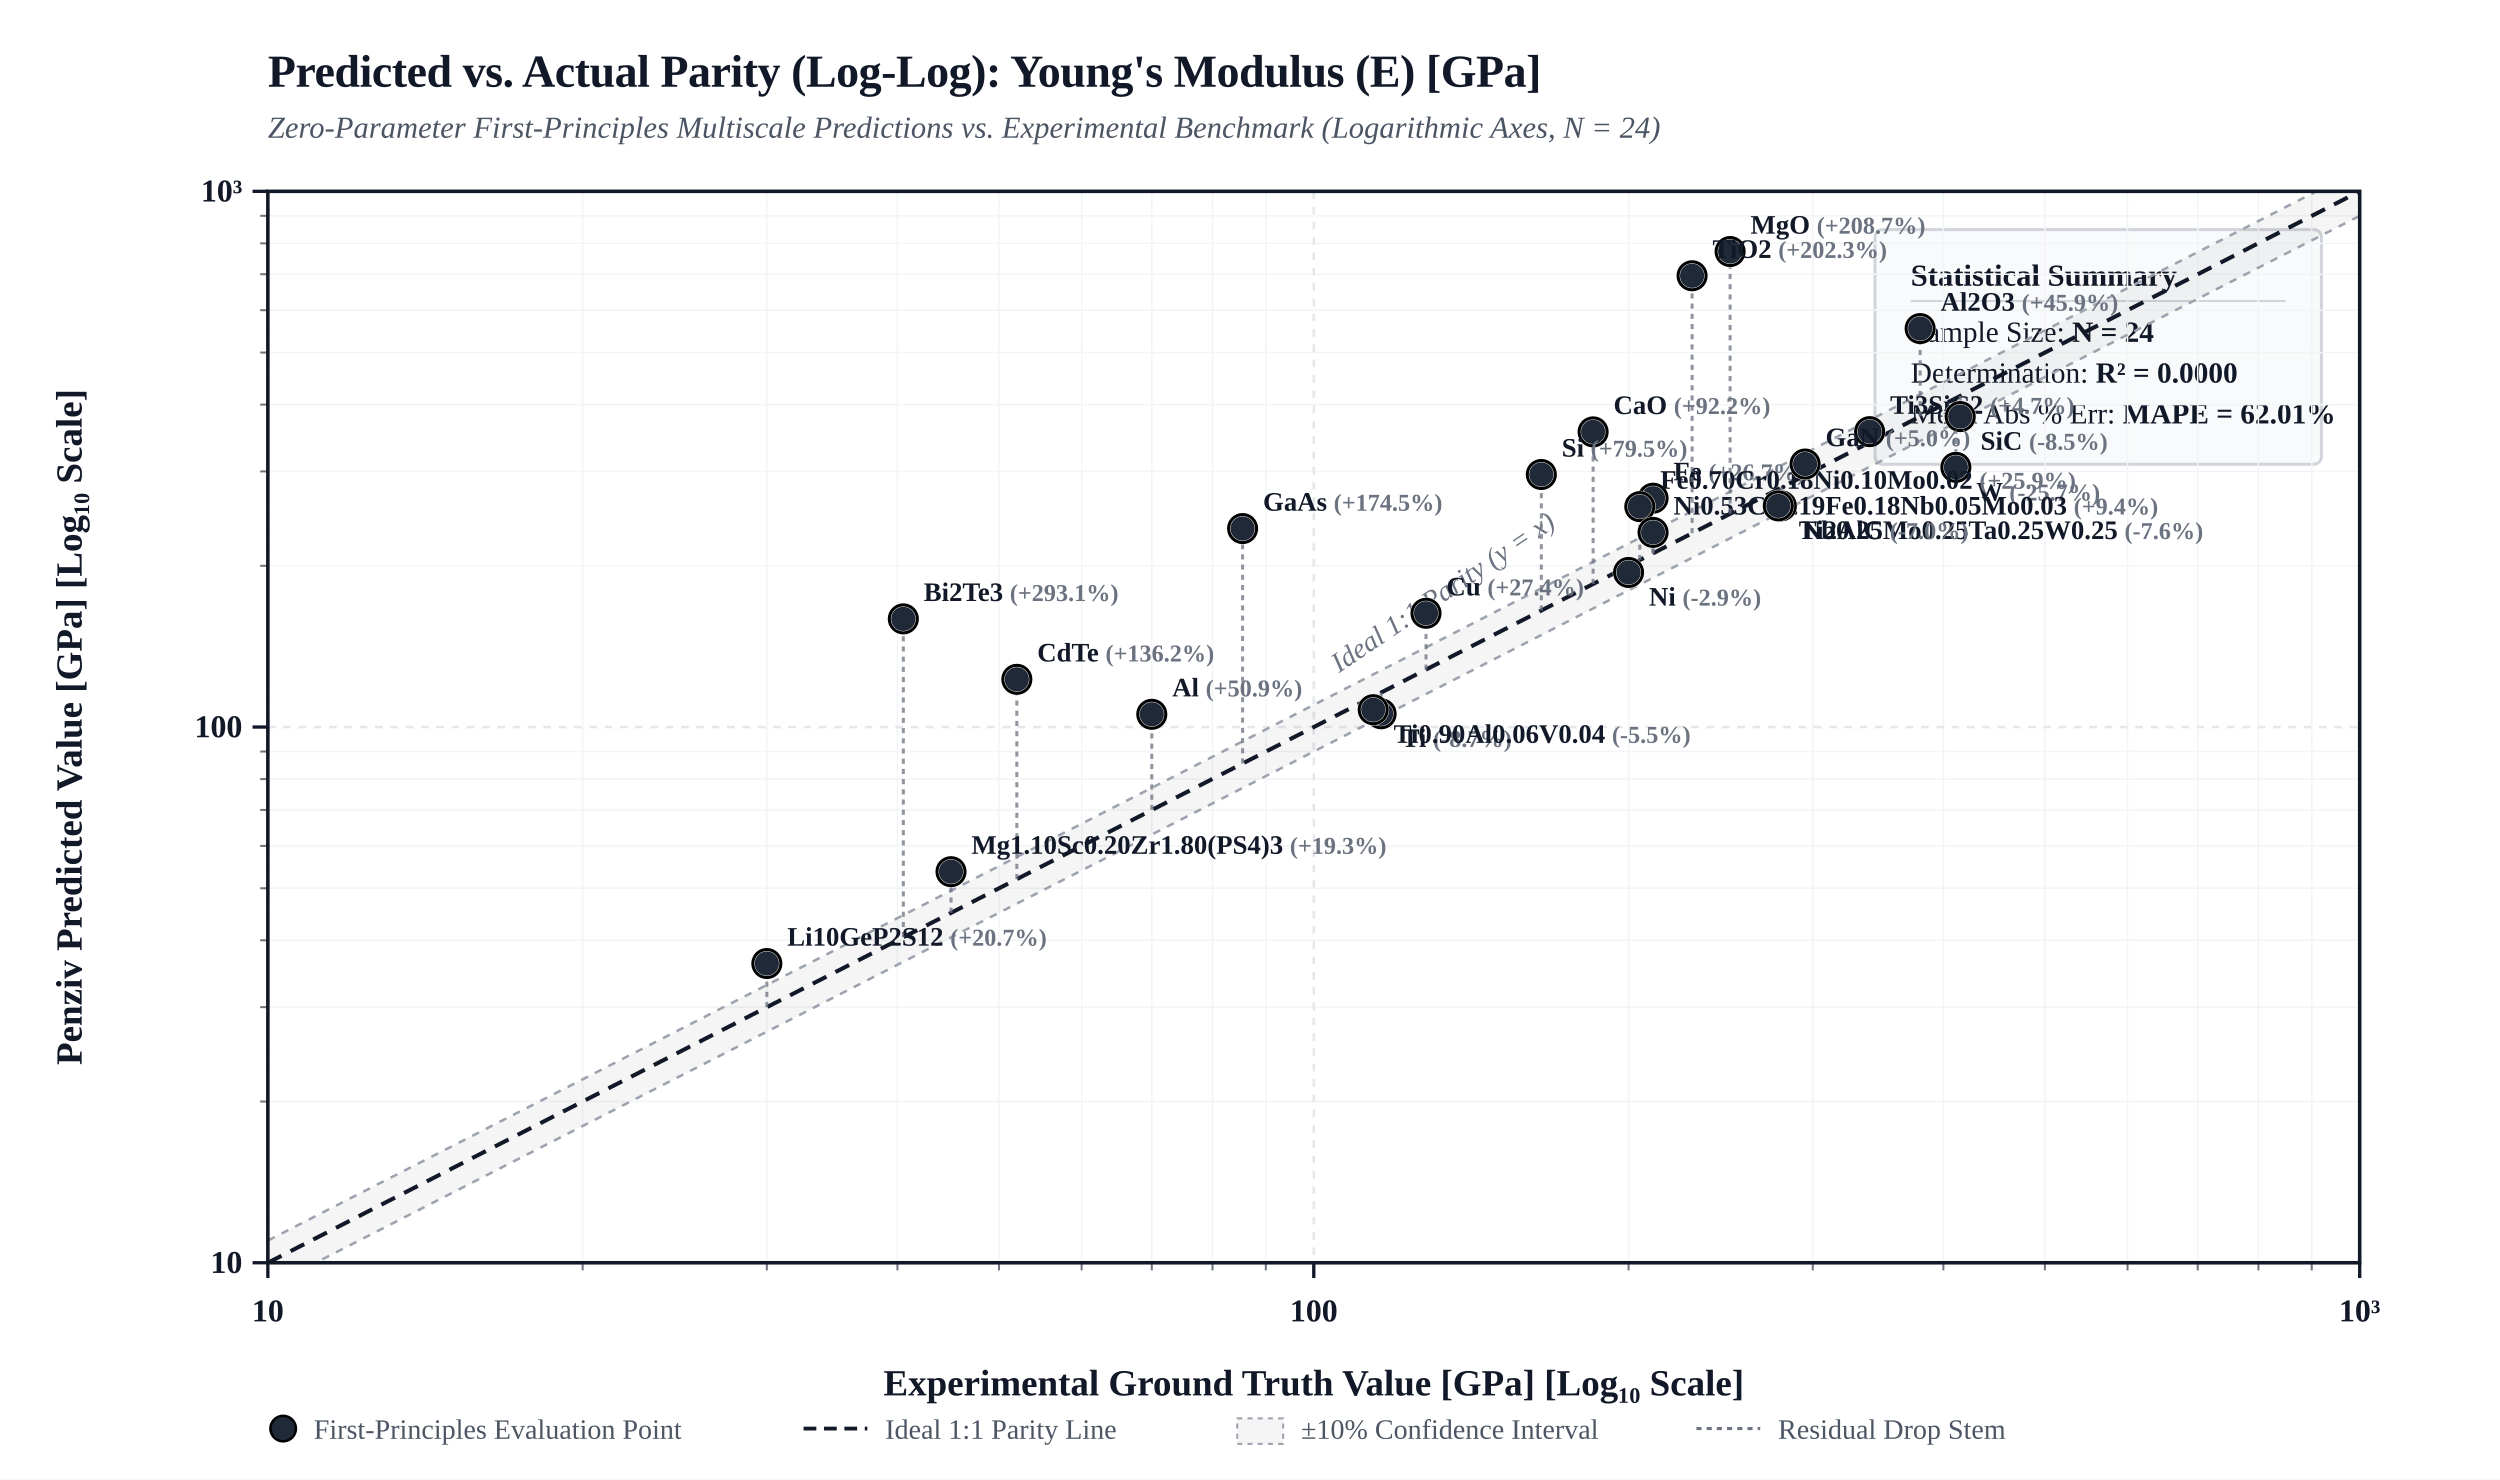
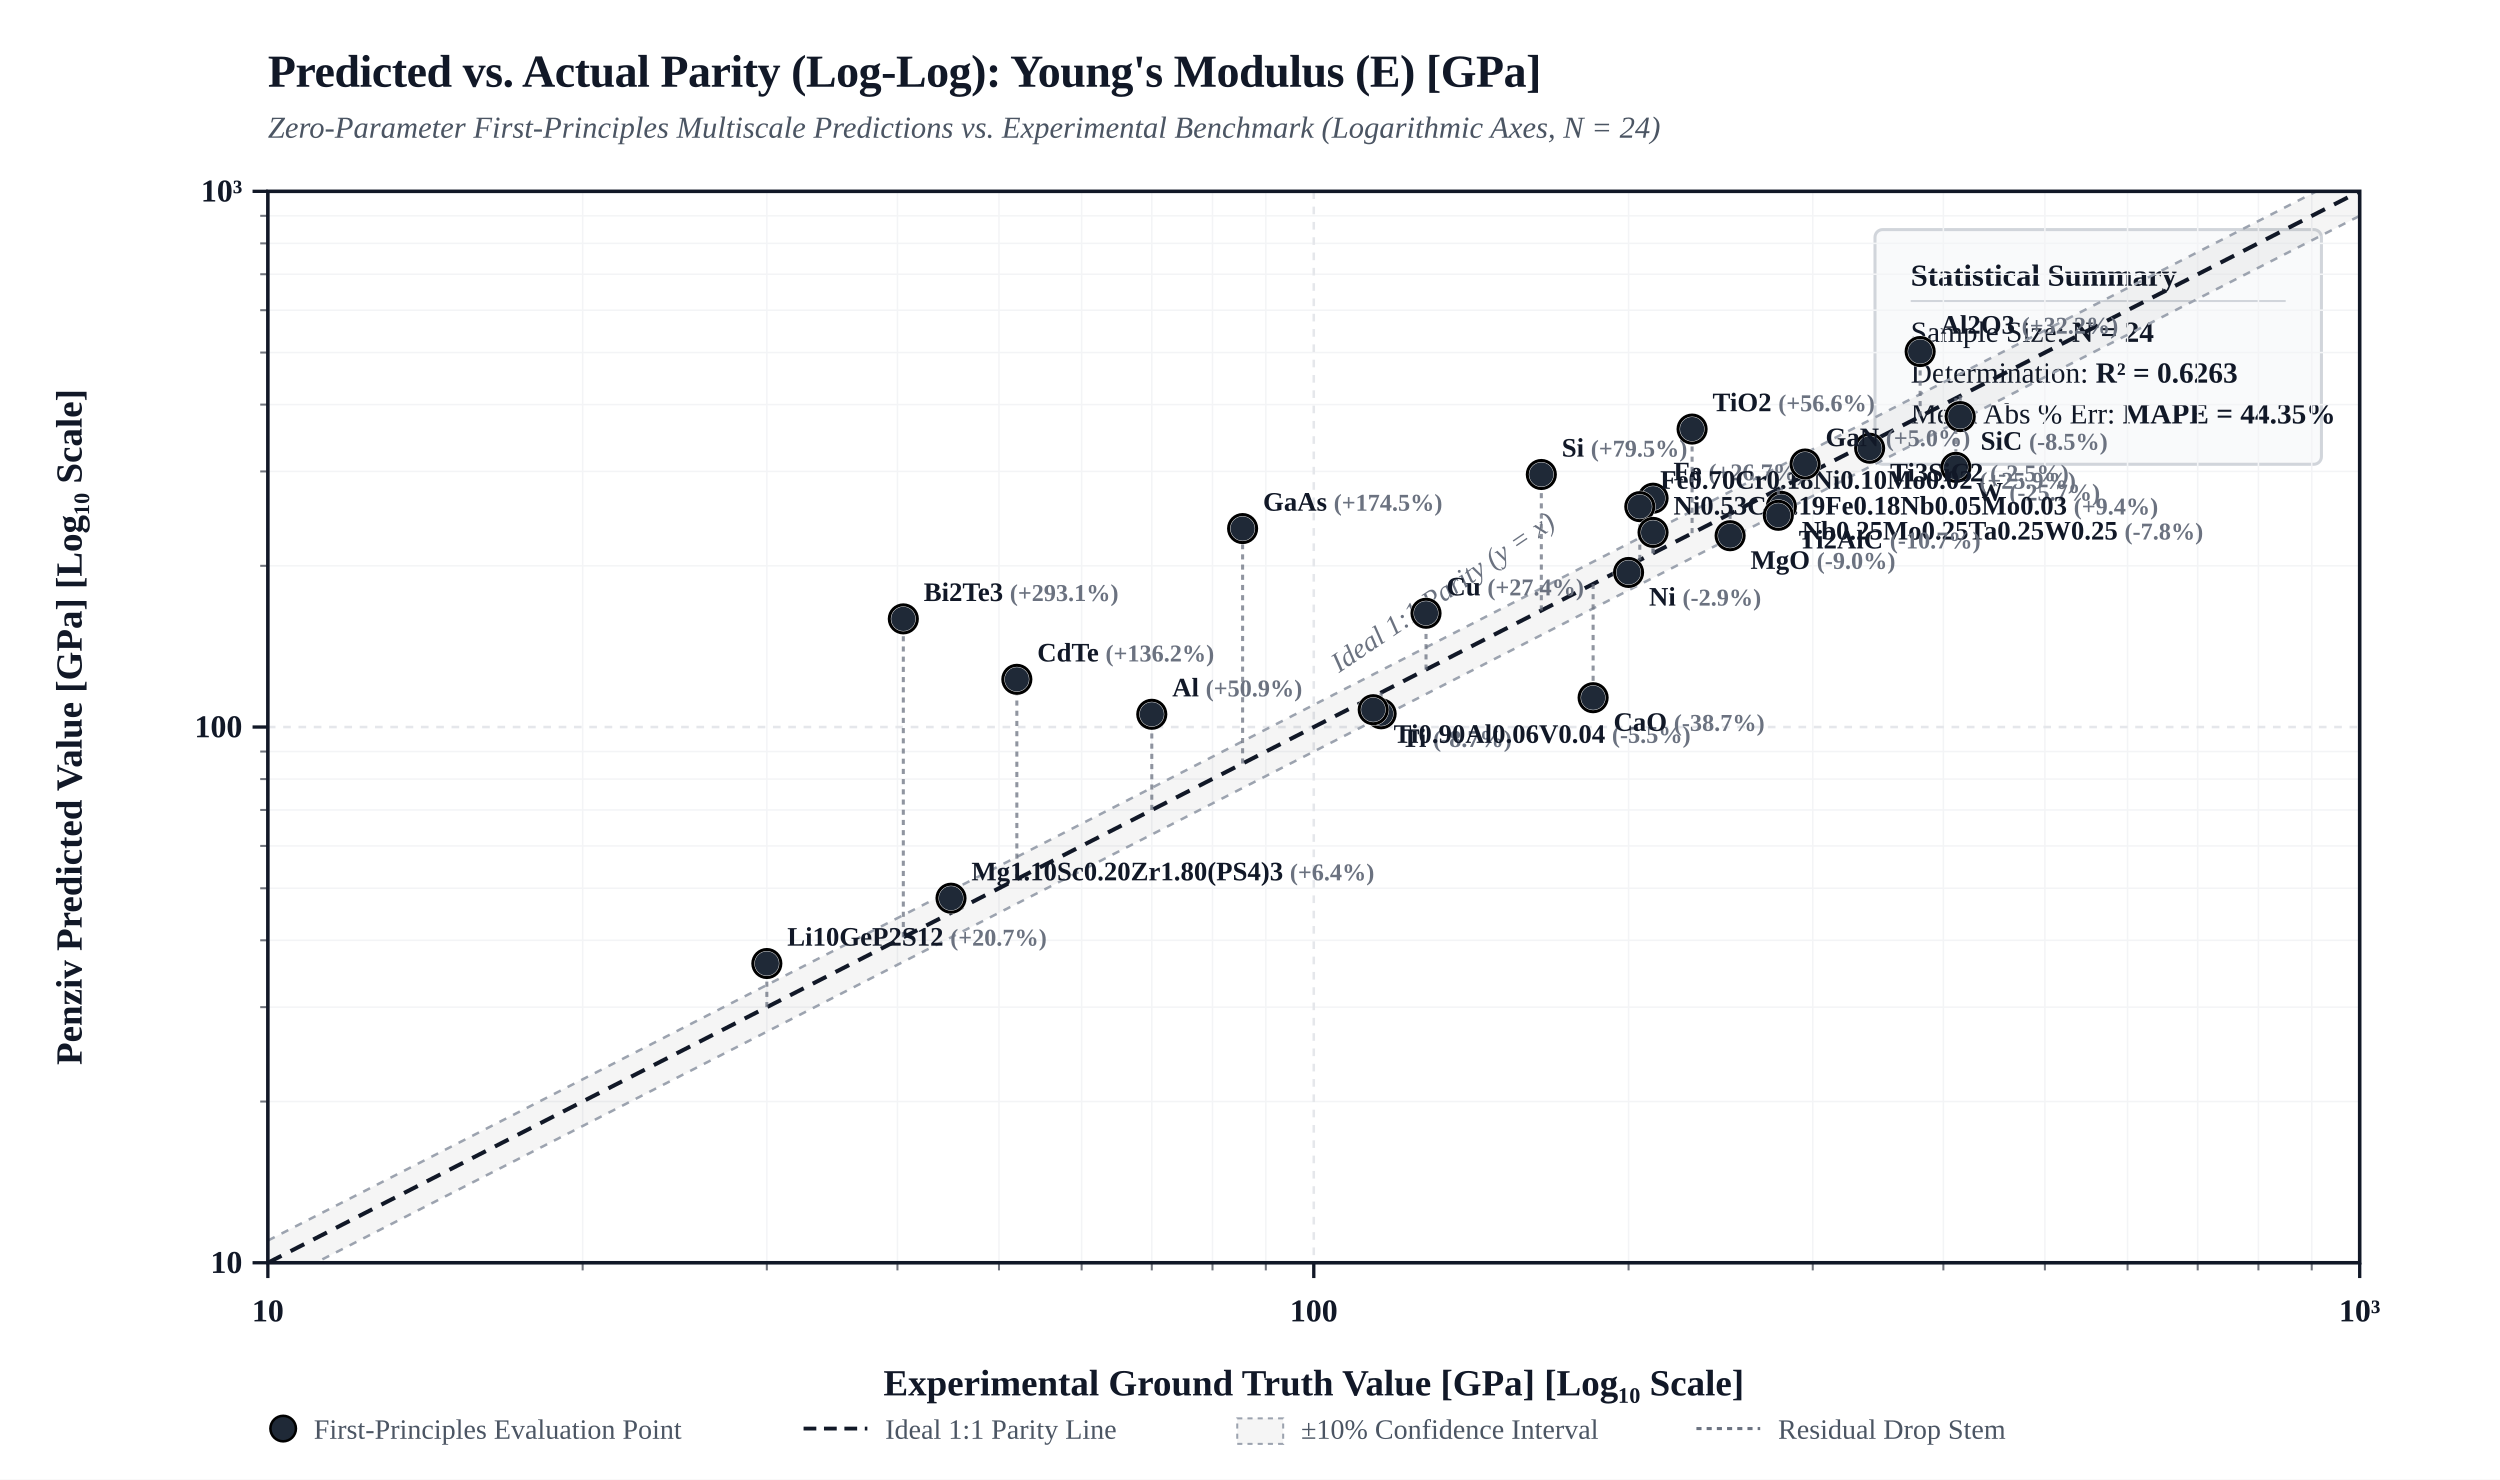
<svg xmlns="http://www.w3.org/2000/svg" viewBox="0 0 980 580" width="100%" height="auto" style="background-color: #FFFFFF; border: 1px solid #E5E7EB; border-radius: 4px; font-family: 'Times New Roman', Times, 'DejaVu Serif', 'TeX Gyre Termes', Georgia, serif;">
  <defs>
    <clipPath id="plotClip">
      <rect x="105" y="75" width="820" height="420" />
    </clipPath>
  </defs>
  <rect x="0" y="0" width="980" height="580" fill="#FFFFFF" />
  <text x="105" y="34" fill="#111827" font-size="18" font-weight="bold" letter-spacing="-0.01em">Predicted vs. Actual Parity (Log-Log): Young's Modulus (E) [GPa]</text>
  <text x="105" y="54" fill="#4B5563" font-size="12" font-style="italic">Zero-Parameter First-Principles Multiscale Predictions vs. Experimental Benchmark (Logarithmic Axes, N = 24)</text>
  <g transform="translate(735, 90)">
    <rect width="175" height="92" rx="3" fill="#F9FAFB" stroke="#D1D5DB" stroke-width="1.2" />
    <text x="14" y="22" fill="#111827" font-size="12" font-weight="bold">Statistical Summary</text>
    <line x1="14" y1="28" x2="161" y2="28" stroke="#D1D5DB" stroke-width="0.8" />
    <text x="14" y="44" fill="#111827" font-size="11.5">Sample Size: <tspan font-weight="bold">N = 24</tspan>
    </text>
-     <text x="14" y="60" fill="#111827" font-size="11.5">Determination: <tspan font-weight="bold">R² = 0.0000</tspan>
+     <text x="14" y="60" fill="#111827" font-size="11.5">Determination: <tspan font-weight="bold">R² = 0.6263</tspan>
    </text>
-     <text x="14" y="76" fill="#111827" font-size="11.5">Mean Abs % Err: <tspan font-weight="bold">MAPE = 62.01%</tspan>
+     <text x="14" y="76" fill="#111827" font-size="11.5">Mean Abs % Err: <tspan font-weight="bold">MAPE = 44.35%</tspan>
    </text>
  </g>
  <line x1="228.4" y1="75" x2="228.4" y2="495" stroke="#F3F4F6" stroke-width="0.6" />
  <line x1="105" y1="431.8" x2="925" y2="431.8" stroke="#F3F4F6" stroke-width="0.6" />
  <line x1="102" y1="431.8" x2="105" y2="431.8" stroke="#111827" stroke-width="0.8" opacity="0.6" />
  <line x1="228.4" y1="495" x2="228.4" y2="498" stroke="#111827" stroke-width="0.8" opacity="0.6" />
  <line x1="300.6" y1="75" x2="300.6" y2="495" stroke="#F3F4F6" stroke-width="0.6" />
  <line x1="105" y1="394.8" x2="925" y2="394.8" stroke="#F3F4F6" stroke-width="0.6" />
  <line x1="102" y1="394.8" x2="105" y2="394.8" stroke="#111827" stroke-width="0.8" opacity="0.6" />
  <line x1="300.6" y1="495" x2="300.6" y2="498" stroke="#111827" stroke-width="0.8" opacity="0.6" />
  <line x1="351.8" y1="75" x2="351.8" y2="495" stroke="#F3F4F6" stroke-width="0.6" />
  <line x1="105" y1="368.6" x2="925" y2="368.6" stroke="#F3F4F6" stroke-width="0.6" />
  <line x1="102" y1="368.6" x2="105" y2="368.6" stroke="#111827" stroke-width="0.8" opacity="0.6" />
  <line x1="351.8" y1="495" x2="351.8" y2="498" stroke="#111827" stroke-width="0.8" opacity="0.6" />
  <line x1="391.6" y1="75" x2="391.6" y2="495" stroke="#F3F4F6" stroke-width="0.6" />
  <line x1="105" y1="348.2" x2="925" y2="348.2" stroke="#F3F4F6" stroke-width="0.6" />
  <line x1="102" y1="348.2" x2="105" y2="348.2" stroke="#111827" stroke-width="0.8" opacity="0.6" />
  <line x1="391.6" y1="495" x2="391.6" y2="498" stroke="#111827" stroke-width="0.8" opacity="0.6" />
  <line x1="424.0" y1="75" x2="424.0" y2="495" stroke="#F3F4F6" stroke-width="0.6" />
  <line x1="105" y1="331.6" x2="925" y2="331.6" stroke="#F3F4F6" stroke-width="0.6" />
  <line x1="102" y1="331.6" x2="105" y2="331.6" stroke="#111827" stroke-width="0.8" opacity="0.6" />
  <line x1="424.0" y1="495" x2="424.0" y2="498" stroke="#111827" stroke-width="0.8" opacity="0.6" />
  <line x1="451.5" y1="75" x2="451.5" y2="495" stroke="#F3F4F6" stroke-width="0.6" />
  <line x1="105" y1="317.5" x2="925" y2="317.5" stroke="#F3F4F6" stroke-width="0.6" />
  <line x1="102" y1="317.5" x2="105" y2="317.5" stroke="#111827" stroke-width="0.8" opacity="0.6" />
  <line x1="451.5" y1="495" x2="451.5" y2="498" stroke="#111827" stroke-width="0.8" opacity="0.6" />
  <line x1="475.3" y1="75" x2="475.3" y2="495" stroke="#F3F4F6" stroke-width="0.6" />
  <line x1="105" y1="305.4" x2="925" y2="305.4" stroke="#F3F4F6" stroke-width="0.6" />
  <line x1="102" y1="305.4" x2="105" y2="305.4" stroke="#111827" stroke-width="0.8" opacity="0.6" />
  <line x1="475.3" y1="495" x2="475.3" y2="498" stroke="#111827" stroke-width="0.8" opacity="0.6" />
  <line x1="496.2" y1="75" x2="496.2" y2="495" stroke="#F3F4F6" stroke-width="0.6" />
  <line x1="105" y1="294.6" x2="925" y2="294.6" stroke="#F3F4F6" stroke-width="0.6" />
  <line x1="102" y1="294.6" x2="105" y2="294.6" stroke="#111827" stroke-width="0.8" opacity="0.6" />
  <line x1="496.2" y1="495" x2="496.2" y2="498" stroke="#111827" stroke-width="0.8" opacity="0.6" />
  <line x1="638.4" y1="75" x2="638.4" y2="495" stroke="#F3F4F6" stroke-width="0.6" />
  <line x1="105" y1="221.8" x2="925" y2="221.8" stroke="#F3F4F6" stroke-width="0.6" />
  <line x1="102" y1="221.8" x2="105" y2="221.8" stroke="#111827" stroke-width="0.8" opacity="0.6" />
  <line x1="638.4" y1="495" x2="638.4" y2="498" stroke="#111827" stroke-width="0.8" opacity="0.6" />
  <line x1="710.6" y1="75" x2="710.6" y2="495" stroke="#F3F4F6" stroke-width="0.6" />
  <line x1="105" y1="184.8" x2="925" y2="184.8" stroke="#F3F4F6" stroke-width="0.6" />
  <line x1="102" y1="184.8" x2="105" y2="184.8" stroke="#111827" stroke-width="0.8" opacity="0.6" />
  <line x1="710.6" y1="495" x2="710.6" y2="498" stroke="#111827" stroke-width="0.8" opacity="0.6" />
  <line x1="761.8" y1="75" x2="761.8" y2="495" stroke="#F3F4F6" stroke-width="0.6" />
  <line x1="105" y1="158.6" x2="925" y2="158.6" stroke="#F3F4F6" stroke-width="0.6" />
  <line x1="102" y1="158.6" x2="105" y2="158.6" stroke="#111827" stroke-width="0.8" opacity="0.6" />
  <line x1="761.8" y1="495" x2="761.8" y2="498" stroke="#111827" stroke-width="0.8" opacity="0.6" />
  <line x1="801.6" y1="75" x2="801.6" y2="495" stroke="#F3F4F6" stroke-width="0.6" />
  <line x1="105" y1="138.2" x2="925" y2="138.2" stroke="#F3F4F6" stroke-width="0.6" />
  <line x1="102" y1="138.2" x2="105" y2="138.2" stroke="#111827" stroke-width="0.8" opacity="0.6" />
  <line x1="801.6" y1="495" x2="801.6" y2="498" stroke="#111827" stroke-width="0.8" opacity="0.6" />
  <line x1="834.0" y1="75" x2="834.0" y2="495" stroke="#F3F4F6" stroke-width="0.6" />
  <line x1="105" y1="121.6" x2="925" y2="121.6" stroke="#F3F4F6" stroke-width="0.6" />
  <line x1="102" y1="121.6" x2="105" y2="121.6" stroke="#111827" stroke-width="0.8" opacity="0.6" />
  <line x1="834.0" y1="495" x2="834.0" y2="498" stroke="#111827" stroke-width="0.8" opacity="0.6" />
  <line x1="861.5" y1="75" x2="861.5" y2="495" stroke="#F3F4F6" stroke-width="0.6" />
  <line x1="105" y1="107.5" x2="925" y2="107.5" stroke="#F3F4F6" stroke-width="0.6" />
  <line x1="102" y1="107.5" x2="105" y2="107.5" stroke="#111827" stroke-width="0.8" opacity="0.6" />
  <line x1="861.5" y1="495" x2="861.5" y2="498" stroke="#111827" stroke-width="0.8" opacity="0.6" />
  <line x1="885.3" y1="75" x2="885.3" y2="495" stroke="#F3F4F6" stroke-width="0.6" />
  <line x1="105" y1="95.4" x2="925" y2="95.4" stroke="#F3F4F6" stroke-width="0.6" />
  <line x1="102" y1="95.4" x2="105" y2="95.4" stroke="#111827" stroke-width="0.8" opacity="0.6" />
  <line x1="885.3" y1="495" x2="885.3" y2="498" stroke="#111827" stroke-width="0.8" opacity="0.6" />
  <line x1="906.2" y1="75" x2="906.2" y2="495" stroke="#F3F4F6" stroke-width="0.6" />
  <line x1="105" y1="84.6" x2="925" y2="84.6" stroke="#F3F4F6" stroke-width="0.6" />
  <line x1="102" y1="84.6" x2="105" y2="84.6" stroke="#111827" stroke-width="0.8" opacity="0.6" />
  <line x1="906.2" y1="495" x2="906.2" y2="498" stroke="#111827" stroke-width="0.8" opacity="0.6" />
  <line x1="105.0" y1="75" x2="105.0" y2="495" stroke="#E5E7EB" stroke-width="1.0" stroke-dasharray="3,3" />
  <line x1="105" y1="495.0" x2="925" y2="495.0" stroke="#E5E7EB" stroke-width="1.0" stroke-dasharray="3,3" />
  <line x1="99" y1="495.0" x2="105" y2="495.0" stroke="#111827" stroke-width="1.3" />
  <text x="95" y="499.0" fill="#111827" font-size="12.5" font-weight="bold" text-anchor="end">10</text>
  <line x1="105.0" y1="495" x2="105.0" y2="501" stroke="#111827" stroke-width="1.3" />
  <text x="105.0" y="518.0" fill="#111827" font-size="12.5" font-weight="bold" text-anchor="middle">10</text>
  <line x1="515.0" y1="75" x2="515.0" y2="495" stroke="#E5E7EB" stroke-width="1.0" stroke-dasharray="3,3" />
  <line x1="105" y1="285.0" x2="925" y2="285.0" stroke="#E5E7EB" stroke-width="1.0" stroke-dasharray="3,3" />
  <line x1="99" y1="285.0" x2="105" y2="285.0" stroke="#111827" stroke-width="1.3" />
  <text x="95" y="289.0" fill="#111827" font-size="12.5" font-weight="bold" text-anchor="end">100</text>
  <line x1="515.0" y1="495" x2="515.0" y2="501" stroke="#111827" stroke-width="1.3" />
  <text x="515.0" y="518.0" fill="#111827" font-size="12.5" font-weight="bold" text-anchor="middle">100</text>
  <line x1="925.0" y1="75" x2="925.0" y2="495" stroke="#E5E7EB" stroke-width="1.0" stroke-dasharray="3,3" />
  <line x1="105" y1="75.0" x2="925" y2="75.0" stroke="#E5E7EB" stroke-width="1.0" stroke-dasharray="3,3" />
  <line x1="99" y1="75.0" x2="105" y2="75.0" stroke="#111827" stroke-width="1.3" />
  <text x="95" y="79.0" fill="#111827" font-size="12.5" font-weight="bold" text-anchor="end">10³</text>
  <line x1="925.0" y1="495" x2="925.0" y2="501" stroke="#111827" stroke-width="1.3" />
  <text x="925.0" y="518.0" fill="#111827" font-size="12.5" font-weight="bold" text-anchor="middle">10³</text>
  <polygon points="105.0,486.3 925.0,66.3 925.0,84.6 105.0,504.6" fill="rgba(0, 0, 0, 0.04)" clip-path="url(#plotClip)" />
  <line x1="105.0" y1="486.3" x2="925.0" y2="66.3" stroke="#9CA3AF" stroke-width="1.0" stroke-dasharray="3,3" clip-path="url(#plotClip)" />
  <line x1="105.0" y1="504.6" x2="925.0" y2="84.6" stroke="#9CA3AF" stroke-width="1.0" stroke-dasharray="3,3" clip-path="url(#plotClip)" />
  <line x1="105.0" y1="495.0" x2="925.0" y2="75.0" stroke="#111827" stroke-width="1.6" stroke-dasharray="6,4" clip-path="url(#plotClip)" />
  <text x="535.0" y="273.0" fill="#6B7280" font-size="11" font-style="italic" transform="rotate(-34 515.0 285.0)">Ideal 1:1 Parity (y = x)</text>
  <rect x="105" y="75" width="820" height="420" fill="none" stroke="#111827" stroke-width="1.4" />
  <text x="515.0" y="547.0" fill="#111827" font-size="14.5" font-weight="bold" text-anchor="middle">Experimental Ground Truth Value [GPa] [Log₁₀ Scale]</text>
  <text x="32" y="285.0" fill="#111827" font-size="14.5" font-weight="bold" text-anchor="middle" transform="rotate(-90 32 285.0)">Penziv Predicted Value [GPa] [Log₁₀ Scale]</text>
  <line x1="559.0" y1="262.5" x2="559.0" y2="240.4" stroke="#6B7280" stroke-width="1.2" stroke-dasharray="2,2" opacity="0.75" clip-path="url(#plotClip)" />
  <circle cx="559.0" cy="240.4" r="5.5" fill="#1F2937" stroke="#FFFFFF" stroke-width="1.5" />
  <circle cx="559.0" cy="240.4" r="5.5" fill="none" stroke="#000000" stroke-width="1.2" />
  <text x="567.0" y="233.4" fill="#111827" font-size="10.5" font-weight="600" text-anchor="start">Cu <tspan fill="#6B7280" font-size="9.5">(+27.4%)</tspan>
  </text>
  <line x1="451.5" y1="317.5" x2="451.5" y2="280.0" stroke="#6B7280" stroke-width="1.2" stroke-dasharray="2,2" opacity="0.75" clip-path="url(#plotClip)" />
  <circle cx="451.5" cy="280.0" r="5.5" fill="#1F2937" stroke="#FFFFFF" stroke-width="1.5" />
  <circle cx="451.5" cy="280.0" r="5.5" fill="none" stroke="#000000" stroke-width="1.2" />
  <text x="459.5" y="273.0" fill="#111827" font-size="10.5" font-weight="600" text-anchor="start">Al <tspan fill="#6B7280" font-size="9.5">(+50.9%)</tspan>
  </text>
  <line x1="638.4" y1="221.8" x2="638.4" y2="224.4" stroke="#6B7280" stroke-width="1.2" stroke-dasharray="2,2" opacity="0.75" clip-path="url(#plotClip)" />
  <circle cx="638.4" cy="224.4" r="5.5" fill="#1F2937" stroke="#FFFFFF" stroke-width="1.5" />
  <circle cx="638.4" cy="224.4" r="5.5" fill="none" stroke="#000000" stroke-width="1.2" />
  <text x="646.4" y="237.4" fill="#111827" font-size="10.5" font-weight="600" text-anchor="start">Ni <tspan fill="#6B7280" font-size="9.5">(-2.9%)</tspan>
  </text>
  <line x1="541.4" y1="271.5" x2="541.4" y2="279.8" stroke="#6B7280" stroke-width="1.2" stroke-dasharray="2,2" opacity="0.75" clip-path="url(#plotClip)" />
  <circle cx="541.4" cy="279.8" r="5.5" fill="#1F2937" stroke="#FFFFFF" stroke-width="1.5" />
  <circle cx="541.4" cy="279.8" r="5.5" fill="none" stroke="#000000" stroke-width="1.2" />
  <text x="549.4" y="292.8" fill="#111827" font-size="10.5" font-weight="600" text-anchor="start">Ti <tspan fill="#6B7280" font-size="9.5">(-8.7%)</tspan>
  </text>
  <line x1="766.7" y1="156.1" x2="766.7" y2="183.2" stroke="#6B7280" stroke-width="1.2" stroke-dasharray="2,2" opacity="0.75" clip-path="url(#plotClip)" />
  <circle cx="766.7" cy="183.2" r="5.5" fill="#1F2937" stroke="#FFFFFF" stroke-width="1.5" />
  <circle cx="766.7" cy="183.2" r="5.5" fill="none" stroke="#000000" stroke-width="1.2" />
  <text x="774.7" y="196.2" fill="#111827" font-size="10.5" font-weight="600" text-anchor="start">W <tspan fill="#6B7280" font-size="9.5">(-25.7%)</tspan>
  </text>
  <line x1="648.0" y1="216.9" x2="648.0" y2="195.3" stroke="#6B7280" stroke-width="1.2" stroke-dasharray="2,2" opacity="0.75" clip-path="url(#plotClip)" />
  <circle cx="648.0" cy="195.3" r="5.5" fill="#1F2937" stroke="#FFFFFF" stroke-width="1.5" />
  <circle cx="648.0" cy="195.3" r="5.5" fill="none" stroke="#000000" stroke-width="1.2" />
  <text x="656.0" y="188.3" fill="#111827" font-size="10.5" font-weight="600" text-anchor="start">Fe <tspan fill="#6B7280" font-size="9.5">(+26.7%)</tspan>
  </text>
  <line x1="642.8" y1="219.5" x2="642.8" y2="198.6" stroke="#6B7280" stroke-width="1.2" stroke-dasharray="2,2" opacity="0.75" clip-path="url(#plotClip)" />
  <circle cx="642.8" cy="198.6" r="5.5" fill="#1F2937" stroke="#FFFFFF" stroke-width="1.5" />
  <circle cx="642.8" cy="198.6" r="5.5" fill="none" stroke="#000000" stroke-width="1.2" />
  <text x="650.8" y="191.6" fill="#111827" font-size="10.5" font-weight="600" text-anchor="start">Fe0.70Cr0.18Ni0.10Mo0.02 <tspan fill="#6B7280" font-size="9.5">(+25.9%)</tspan>
  </text>
  <line x1="648.0" y1="216.9" x2="648.0" y2="208.7" stroke="#6B7280" stroke-width="1.2" stroke-dasharray="2,2" opacity="0.75" clip-path="url(#plotClip)" />
  <circle cx="648.0" cy="208.7" r="5.5" fill="#1F2937" stroke="#FFFFFF" stroke-width="1.5" />
  <circle cx="648.0" cy="208.7" r="5.5" fill="none" stroke="#000000" stroke-width="1.2" />
  <text x="656.0" y="201.7" fill="#111827" font-size="10.5" font-weight="600" text-anchor="start">Ni0.53Cr0.19Fe0.18Nb0.05Mo0.03 <tspan fill="#6B7280" font-size="9.5">(+9.4%)</tspan>
  </text>
  <line x1="538.3" y1="273.0" x2="538.3" y2="278.2" stroke="#6B7280" stroke-width="1.2" stroke-dasharray="2,2" opacity="0.75" clip-path="url(#plotClip)" />
  <circle cx="538.3" cy="278.2" r="5.5" fill="#1F2937" stroke="#FFFFFF" stroke-width="1.5" />
  <circle cx="538.3" cy="278.2" r="5.5" fill="none" stroke="#000000" stroke-width="1.2" />
  <text x="546.3" y="291.2" fill="#111827" font-size="10.5" font-weight="600" text-anchor="start">Ti0.90Al0.06V0.04 <tspan fill="#6B7280" font-size="9.5">(-5.5%)</tspan>
  </text>
-   <line x1="698.3" y1="191.1" x2="698.3" y2="198.3" stroke="#6B7280" stroke-width="1.2" stroke-dasharray="2,2" opacity="0.75" clip-path="url(#plotClip)" />
-   <circle cx="698.3" cy="198.3" r="5.5" fill="#1F2937" stroke="#FFFFFF" stroke-width="1.5" />
-   <circle cx="698.3" cy="198.3" r="5.5" fill="none" stroke="#000000" stroke-width="1.2" />
-   <text x="706.3" y="211.3" fill="#111827" font-size="10.5" font-weight="600" text-anchor="start">Nb0.25Mo0.25Ta0.25W0.25 <tspan fill="#6B7280" font-size="9.5">(-7.6%)</tspan>
-   </text>
-   <line x1="732.9" y1="173.4" x2="732.9" y2="169.2" stroke="#6B7280" stroke-width="1.2" stroke-dasharray="2,2" opacity="0.75" clip-path="url(#plotClip)" />
-   <circle cx="732.9" cy="169.2" r="5.5" fill="#1F2937" stroke="#FFFFFF" stroke-width="1.5" />
-   <circle cx="732.9" cy="169.2" r="5.5" fill="none" stroke="#000000" stroke-width="1.2" />
-   <text x="740.9" y="162.2" fill="#111827" font-size="10.5" font-weight="600" text-anchor="start">Ti3SiC2 <tspan fill="#6B7280" font-size="9.5">(+4.7%)</tspan>
-   </text>
-   <line x1="697.1" y1="191.8" x2="697.1" y2="198.3" stroke="#6B7280" stroke-width="1.2" stroke-dasharray="2,2" opacity="0.75" clip-path="url(#plotClip)" />
-   <circle cx="697.1" cy="198.3" r="5.5" fill="#1F2937" stroke="#FFFFFF" stroke-width="1.5" />
-   <circle cx="697.1" cy="198.3" r="5.5" fill="none" stroke="#000000" stroke-width="1.2" />
-   <text x="705.1" y="211.3" fill="#111827" font-size="10.5" font-weight="600" text-anchor="start">Ti2AlC <tspan fill="#6B7280" font-size="9.5">(-7.0%)</tspan>
-   </text>
-   <line x1="624.5" y1="228.9" x2="624.5" y2="169.3" stroke="#6B7280" stroke-width="1.2" stroke-dasharray="2,2" opacity="0.75" clip-path="url(#plotClip)" />
-   <circle cx="624.5" cy="169.3" r="5.5" fill="#1F2937" stroke="#FFFFFF" stroke-width="1.5" />
-   <circle cx="624.5" cy="169.3" r="5.5" fill="none" stroke="#000000" stroke-width="1.2" />
-   <text x="632.5" y="162.3" fill="#111827" font-size="10.5" font-weight="600" text-anchor="start">CaO <tspan fill="#6B7280" font-size="9.5">(+92.2%)</tspan>
-   </text>
-   <line x1="678.2" y1="201.4" x2="678.2" y2="98.6" stroke="#6B7280" stroke-width="1.2" stroke-dasharray="2,2" opacity="0.75" clip-path="url(#plotClip)" />
-   <circle cx="678.2" cy="98.6" r="5.5" fill="#1F2937" stroke="#FFFFFF" stroke-width="1.5" />
-   <circle cx="678.2" cy="98.6" r="5.5" fill="none" stroke="#000000" stroke-width="1.2" />
-   <text x="686.2" y="91.6" fill="#111827" font-size="10.5" font-weight="600" text-anchor="start">MgO <tspan fill="#6B7280" font-size="9.5">(+208.7%)</tspan>
-   </text>
-   <line x1="752.7" y1="163.2" x2="752.7" y2="128.8" stroke="#6B7280" stroke-width="1.2" stroke-dasharray="2,2" opacity="0.75" clip-path="url(#plotClip)" />
-   <circle cx="752.7" cy="128.8" r="5.5" fill="#1F2937" stroke="#FFFFFF" stroke-width="1.5" />
-   <circle cx="752.7" cy="128.8" r="5.5" fill="none" stroke="#000000" stroke-width="1.2" />
-   <text x="760.7" y="121.8" fill="#111827" font-size="10.5" font-weight="600" text-anchor="start">Al2O3 <tspan fill="#6B7280" font-size="9.5">(+45.9%)</tspan>
-   </text>
-   <line x1="663.3" y1="209.0" x2="663.3" y2="108.1" stroke="#6B7280" stroke-width="1.2" stroke-dasharray="2,2" opacity="0.75" clip-path="url(#plotClip)" />
-   <circle cx="663.3" cy="108.1" r="5.5" fill="#1F2937" stroke="#FFFFFF" stroke-width="1.5" />
-   <circle cx="663.3" cy="108.1" r="5.5" fill="none" stroke="#000000" stroke-width="1.2" />
-   <text x="671.3" y="101.1" fill="#111827" font-size="10.5" font-weight="600" text-anchor="start">TiO2 <tspan fill="#6B7280" font-size="9.5">(+202.3%)</tspan>
+   <line x1="698.3" y1="191.1" x2="698.3" y2="198.5" stroke="#6B7280" stroke-width="1.2" stroke-dasharray="2,2" opacity="0.75" clip-path="url(#plotClip)" />
+   <circle cx="698.3" cy="198.5" r="5.5" fill="#1F2937" stroke="#FFFFFF" stroke-width="1.5" />
+   <circle cx="698.3" cy="198.5" r="5.5" fill="none" stroke="#000000" stroke-width="1.2" />
+   <text x="706.3" y="211.5" fill="#111827" font-size="10.5" font-weight="600" text-anchor="start">Nb0.25Mo0.25Ta0.25W0.25 <tspan fill="#6B7280" font-size="9.5">(-7.8%)</tspan>
+   </text>
+   <line x1="732.9" y1="173.4" x2="732.9" y2="175.7" stroke="#6B7280" stroke-width="1.2" stroke-dasharray="2,2" opacity="0.75" clip-path="url(#plotClip)" />
+   <circle cx="732.9" cy="175.7" r="5.5" fill="#1F2937" stroke="#FFFFFF" stroke-width="1.5" />
+   <circle cx="732.9" cy="175.7" r="5.5" fill="none" stroke="#000000" stroke-width="1.2" />
+   <text x="740.9" y="188.7" fill="#111827" font-size="10.5" font-weight="600" text-anchor="start">Ti3SiC2 <tspan fill="#6B7280" font-size="9.5">(-2.5%)</tspan>
+   </text>
+   <line x1="697.1" y1="191.8" x2="697.1" y2="202.0" stroke="#6B7280" stroke-width="1.2" stroke-dasharray="2,2" opacity="0.75" clip-path="url(#plotClip)" />
+   <circle cx="697.1" cy="202.0" r="5.5" fill="#1F2937" stroke="#FFFFFF" stroke-width="1.5" />
+   <circle cx="697.1" cy="202.0" r="5.5" fill="none" stroke="#000000" stroke-width="1.2" />
+   <text x="705.1" y="215.0" fill="#111827" font-size="10.5" font-weight="600" text-anchor="start">Ti2AlC <tspan fill="#6B7280" font-size="9.5">(-10.7%)</tspan>
+   </text>
+   <line x1="624.5" y1="228.9" x2="624.5" y2="273.5" stroke="#6B7280" stroke-width="1.2" stroke-dasharray="2,2" opacity="0.75" clip-path="url(#plotClip)" />
+   <circle cx="624.5" cy="273.5" r="5.5" fill="#1F2937" stroke="#FFFFFF" stroke-width="1.5" />
+   <circle cx="624.5" cy="273.5" r="5.5" fill="none" stroke="#000000" stroke-width="1.2" />
+   <text x="632.5" y="286.5" fill="#111827" font-size="10.5" font-weight="600" text-anchor="start">CaO <tspan fill="#6B7280" font-size="9.5">(-38.7%)</tspan>
+   </text>
+   <line x1="678.2" y1="201.4" x2="678.2" y2="210.0" stroke="#6B7280" stroke-width="1.2" stroke-dasharray="2,2" opacity="0.75" clip-path="url(#plotClip)" />
+   <circle cx="678.2" cy="210.0" r="5.5" fill="#1F2937" stroke="#FFFFFF" stroke-width="1.5" />
+   <circle cx="678.2" cy="210.0" r="5.5" fill="none" stroke="#000000" stroke-width="1.2" />
+   <text x="686.2" y="223.0" fill="#111827" font-size="10.5" font-weight="600" text-anchor="start">MgO <tspan fill="#6B7280" font-size="9.5">(-9.0%)</tspan>
+   </text>
+   <line x1="752.7" y1="163.2" x2="752.7" y2="137.8" stroke="#6B7280" stroke-width="1.2" stroke-dasharray="2,2" opacity="0.75" clip-path="url(#plotClip)" />
+   <circle cx="752.7" cy="137.8" r="5.5" fill="#1F2937" stroke="#FFFFFF" stroke-width="1.5" />
+   <circle cx="752.7" cy="137.8" r="5.5" fill="none" stroke="#000000" stroke-width="1.2" />
+   <text x="760.7" y="130.8" fill="#111827" font-size="10.5" font-weight="600" text-anchor="start">Al2O3 <tspan fill="#6B7280" font-size="9.5">(+32.2%)</tspan>
+   </text>
+   <line x1="663.3" y1="209.0" x2="663.3" y2="168.2" stroke="#6B7280" stroke-width="1.2" stroke-dasharray="2,2" opacity="0.75" clip-path="url(#plotClip)" />
+   <circle cx="663.3" cy="168.2" r="5.5" fill="#1F2937" stroke="#FFFFFF" stroke-width="1.5" />
+   <circle cx="663.3" cy="168.2" r="5.5" fill="none" stroke="#000000" stroke-width="1.2" />
+   <text x="671.3" y="161.2" fill="#111827" font-size="10.5" font-weight="600" text-anchor="start">TiO2 <tspan fill="#6B7280" font-size="9.5">(+56.6%)</tspan>
  </text>
  <line x1="768.4" y1="155.2" x2="768.4" y2="163.3" stroke="#6B7280" stroke-width="1.2" stroke-dasharray="2,2" opacity="0.75" clip-path="url(#plotClip)" />
  <circle cx="768.4" cy="163.3" r="5.5" fill="#1F2937" stroke="#FFFFFF" stroke-width="1.5" />
  <circle cx="768.4" cy="163.3" r="5.5" fill="none" stroke="#000000" stroke-width="1.2" />
  <text x="776.4" y="176.3" fill="#111827" font-size="10.5" font-weight="600" text-anchor="start">SiC <tspan fill="#6B7280" font-size="9.5">(-8.5%)</tspan>
  </text>
  <line x1="707.6" y1="186.3" x2="707.6" y2="181.9" stroke="#6B7280" stroke-width="1.2" stroke-dasharray="2,2" opacity="0.75" clip-path="url(#plotClip)" />
  <circle cx="707.6" cy="181.9" r="5.5" fill="#1F2937" stroke="#FFFFFF" stroke-width="1.5" />
  <circle cx="707.6" cy="181.9" r="5.5" fill="none" stroke="#000000" stroke-width="1.2" />
  <text x="715.6" y="174.9" fill="#111827" font-size="10.5" font-weight="600" text-anchor="start">GaN <tspan fill="#6B7280" font-size="9.5">(+5.0%)</tspan>
  </text>
  <line x1="604.2" y1="239.3" x2="604.2" y2="186.0" stroke="#6B7280" stroke-width="1.2" stroke-dasharray="2,2" opacity="0.75" clip-path="url(#plotClip)" />
  <circle cx="604.2" cy="186.0" r="5.5" fill="#1F2937" stroke="#FFFFFF" stroke-width="1.5" />
  <circle cx="604.2" cy="186.0" r="5.5" fill="none" stroke="#000000" stroke-width="1.2" />
  <text x="612.2" y="179.0" fill="#111827" font-size="10.5" font-weight="600" text-anchor="start">Si <tspan fill="#6B7280" font-size="9.5">(+79.5%)</tspan>
  </text>
  <line x1="487.1" y1="299.3" x2="487.1" y2="207.2" stroke="#6B7280" stroke-width="1.2" stroke-dasharray="2,2" opacity="0.75" clip-path="url(#plotClip)" />
  <circle cx="487.1" cy="207.2" r="5.5" fill="#1F2937" stroke="#FFFFFF" stroke-width="1.5" />
  <circle cx="487.1" cy="207.2" r="5.5" fill="none" stroke="#000000" stroke-width="1.2" />
  <text x="495.1" y="200.2" fill="#111827" font-size="10.5" font-weight="600" text-anchor="start">GaAs <tspan fill="#6B7280" font-size="9.5">(+174.5%)</tspan>
  </text>
  <line x1="398.6" y1="344.6" x2="398.6" y2="266.3" stroke="#6B7280" stroke-width="1.2" stroke-dasharray="2,2" opacity="0.75" clip-path="url(#plotClip)" />
  <circle cx="398.6" cy="266.3" r="5.5" fill="#1F2937" stroke="#FFFFFF" stroke-width="1.5" />
  <circle cx="398.6" cy="266.3" r="5.5" fill="none" stroke="#000000" stroke-width="1.2" />
  <text x="406.6" y="259.3" fill="#111827" font-size="10.5" font-weight="600" text-anchor="start">CdTe <tspan fill="#6B7280" font-size="9.5">(+136.2%)</tspan>
  </text>
  <line x1="354.1" y1="367.4" x2="354.1" y2="242.6" stroke="#6B7280" stroke-width="1.2" stroke-dasharray="2,2" opacity="0.75" clip-path="url(#plotClip)" />
  <circle cx="354.1" cy="242.6" r="5.5" fill="#1F2937" stroke="#FFFFFF" stroke-width="1.5" />
  <circle cx="354.1" cy="242.6" r="5.5" fill="none" stroke="#000000" stroke-width="1.2" />
  <text x="362.1" y="235.6" fill="#111827" font-size="10.5" font-weight="600" text-anchor="start">Bi2Te3 <tspan fill="#6B7280" font-size="9.5">(+293.1%)</tspan>
  </text>
-   <line x1="372.8" y1="357.8" x2="372.8" y2="341.7" stroke="#6B7280" stroke-width="1.2" stroke-dasharray="2,2" opacity="0.75" clip-path="url(#plotClip)" />
-   <circle cx="372.8" cy="341.7" r="5.5" fill="#1F2937" stroke="#FFFFFF" stroke-width="1.5" />
-   <circle cx="372.8" cy="341.7" r="5.5" fill="none" stroke="#000000" stroke-width="1.2" />
-   <text x="380.8" y="334.7" fill="#111827" font-size="10.5" font-weight="600" text-anchor="start">Mg1.10Sc0.20Zr1.80(PS4)3 <tspan fill="#6B7280" font-size="9.5">(+19.3%)</tspan>
+   <line x1="372.8" y1="357.8" x2="372.8" y2="352.1" stroke="#6B7280" stroke-width="1.2" stroke-dasharray="2,2" opacity="0.75" clip-path="url(#plotClip)" />
+   <circle cx="372.8" cy="352.1" r="5.5" fill="#1F2937" stroke="#FFFFFF" stroke-width="1.5" />
+   <circle cx="372.8" cy="352.1" r="5.5" fill="none" stroke="#000000" stroke-width="1.2" />
+   <text x="380.8" y="345.1" fill="#111827" font-size="10.5" font-weight="600" text-anchor="start">Mg1.10Sc0.20Zr1.80(PS4)3 <tspan fill="#6B7280" font-size="9.5">(+6.4%)</tspan>
  </text>
  <line x1="300.6" y1="394.8" x2="300.6" y2="377.7" stroke="#6B7280" stroke-width="1.2" stroke-dasharray="2,2" opacity="0.75" clip-path="url(#plotClip)" />
  <circle cx="300.6" cy="377.7" r="5.5" fill="#1F2937" stroke="#FFFFFF" stroke-width="1.5" />
  <circle cx="300.6" cy="377.7" r="5.5" fill="none" stroke="#000000" stroke-width="1.2" />
  <text x="308.6" y="370.7" fill="#111827" font-size="10.5" font-weight="600" text-anchor="start">Li10GeP2S12 <tspan fill="#6B7280" font-size="9.5">(+20.7%)</tspan>
  </text>
  <g transform="translate(105, 564)" font-size="11" fill="#4B5563">
    <circle cx="6" cy="-4" r="5" fill="#1F2937" stroke="#000000" stroke-width="1.0" />
    <text x="18" y="0">First-Principles Evaluation Point</text>
    <line x1="210" y1="-4" x2="235" y2="-4" stroke="#111827" stroke-dasharray="5,3" stroke-width="1.5" />
    <text x="242" y="0">Ideal 1:1 Parity Line</text>
    <rect x="380" y="-8" width="18" height="10" fill="rgba(0, 0, 0, 0.04)" stroke="#9CA3AF" stroke-dasharray="2,2" stroke-width="0.8" />
    <text x="405" y="0">±10% Confidence Interval</text>
    <line x1="560" y1="-4" x2="585" y2="-4" stroke="#6B7280" stroke-dasharray="2,2" stroke-width="1.2" />
    <text x="592" y="0">Residual Drop Stem</text>
  </g>
</svg>
